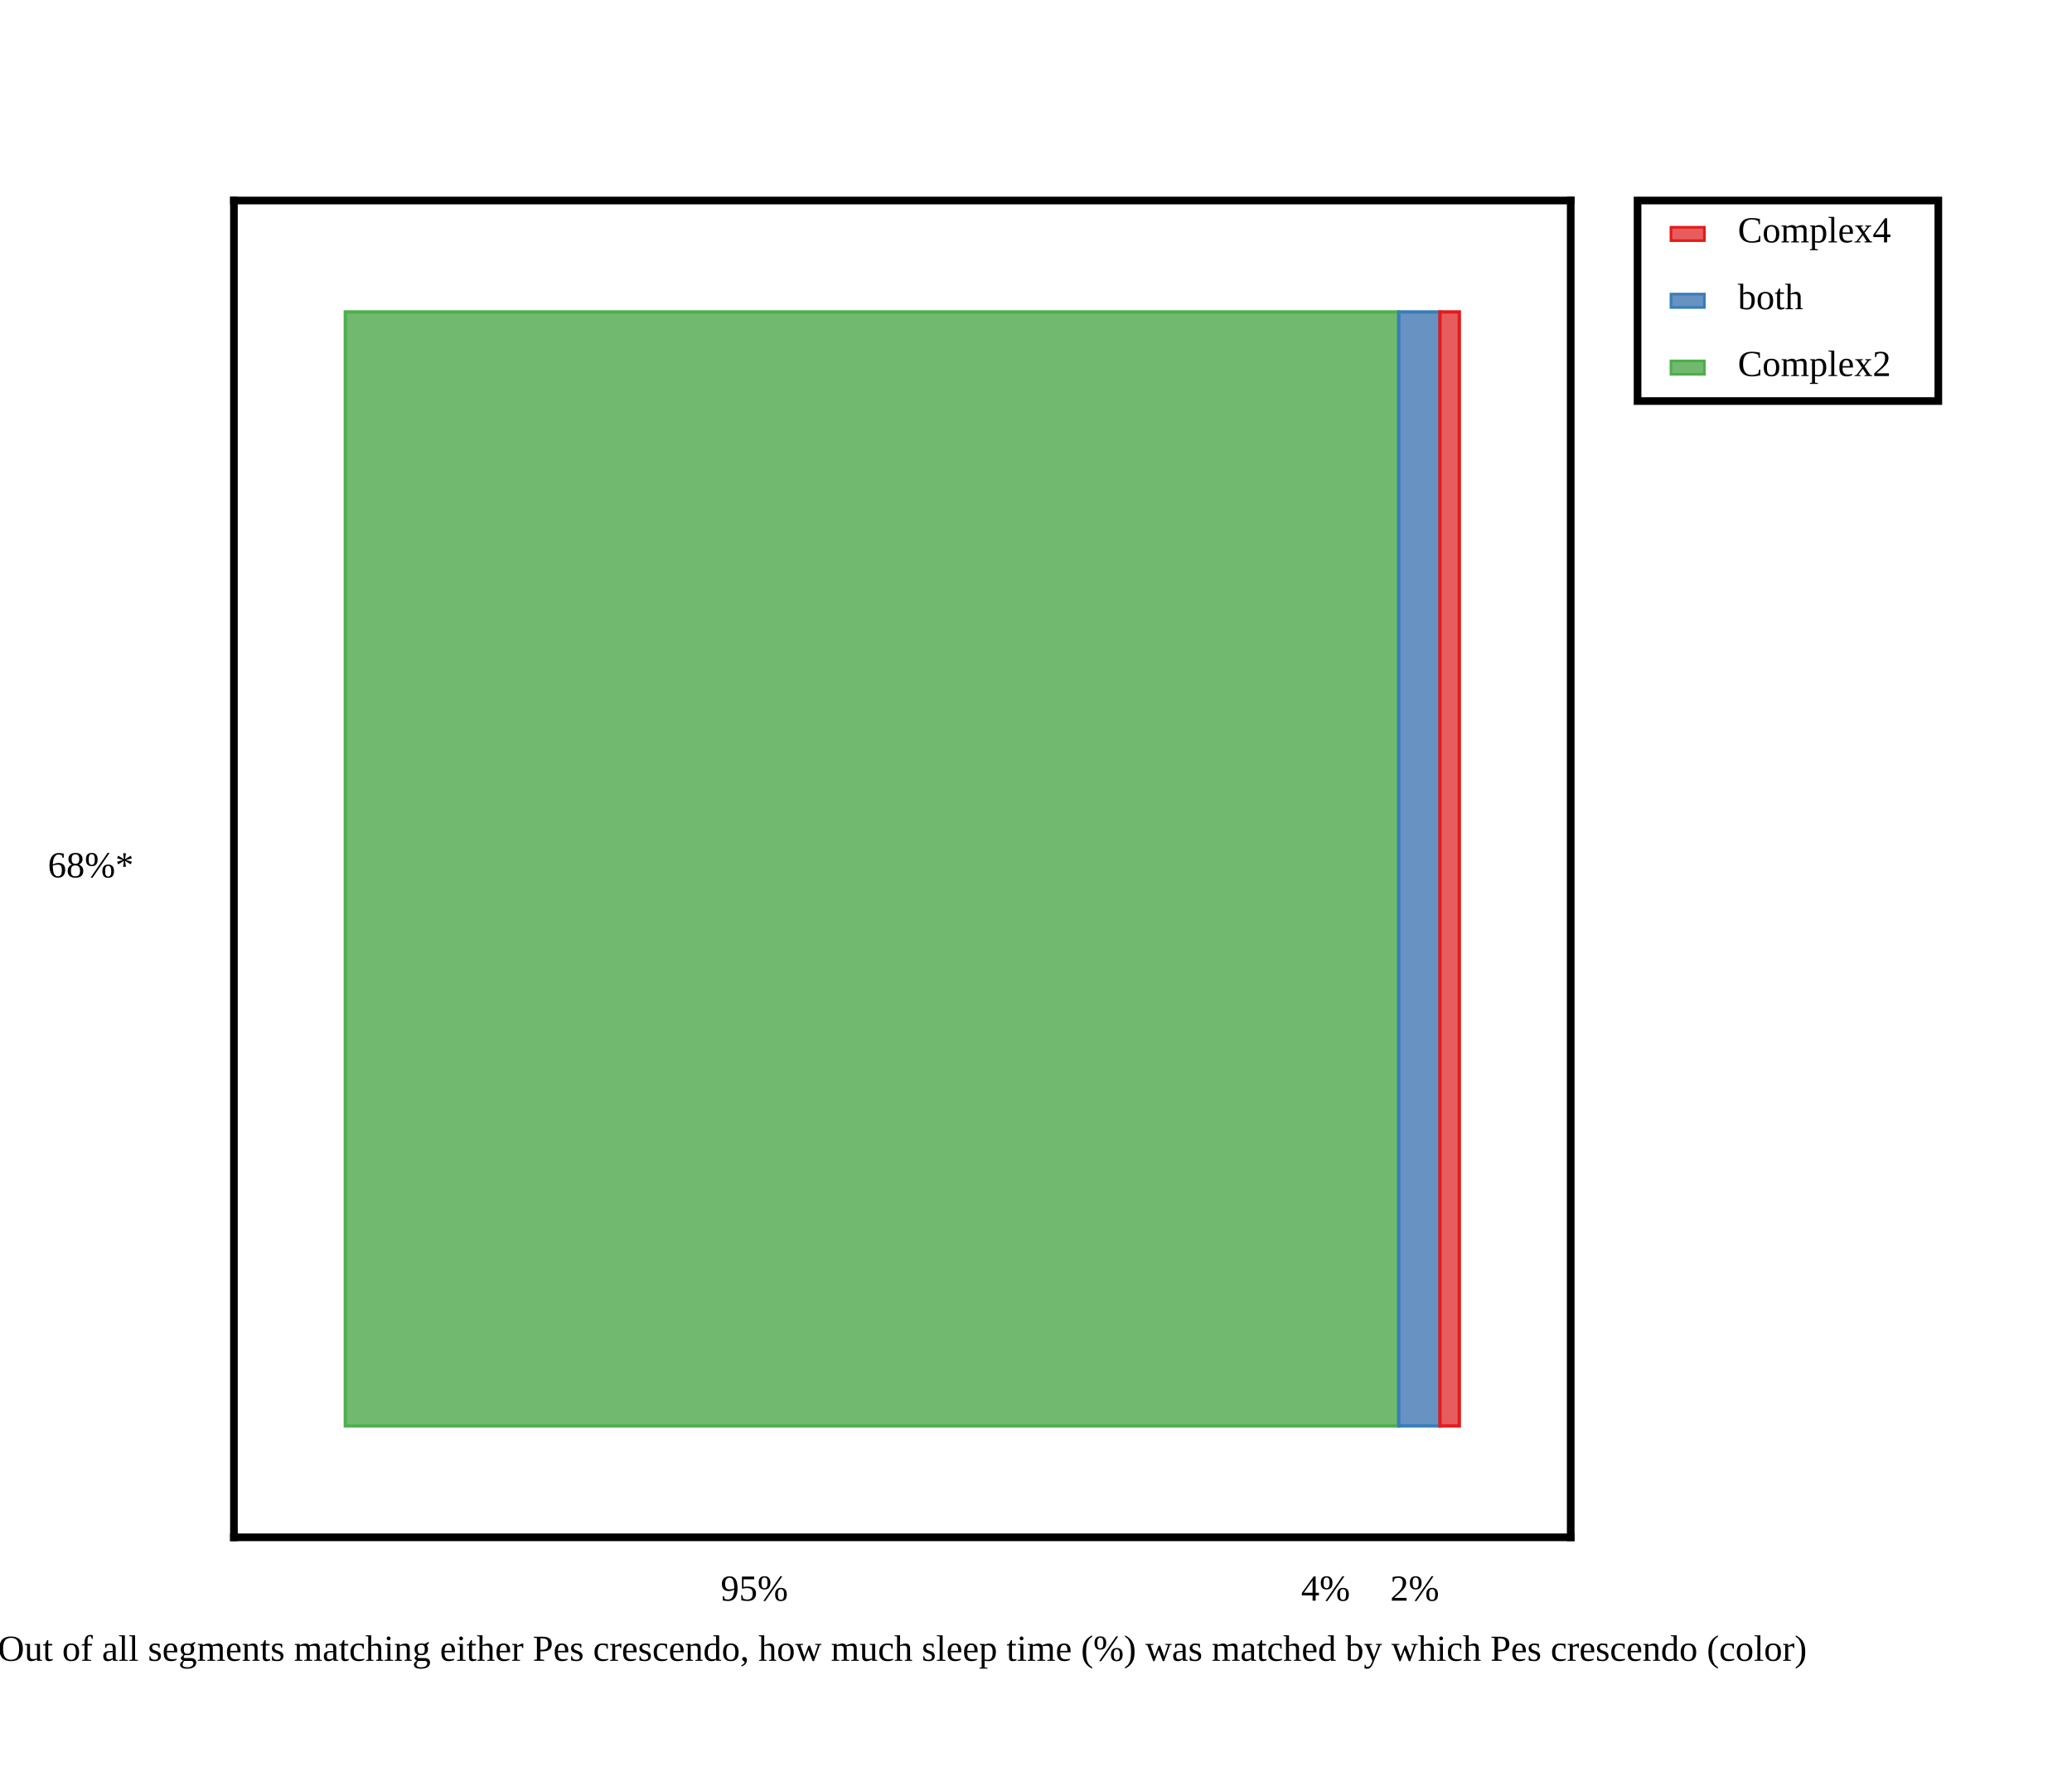
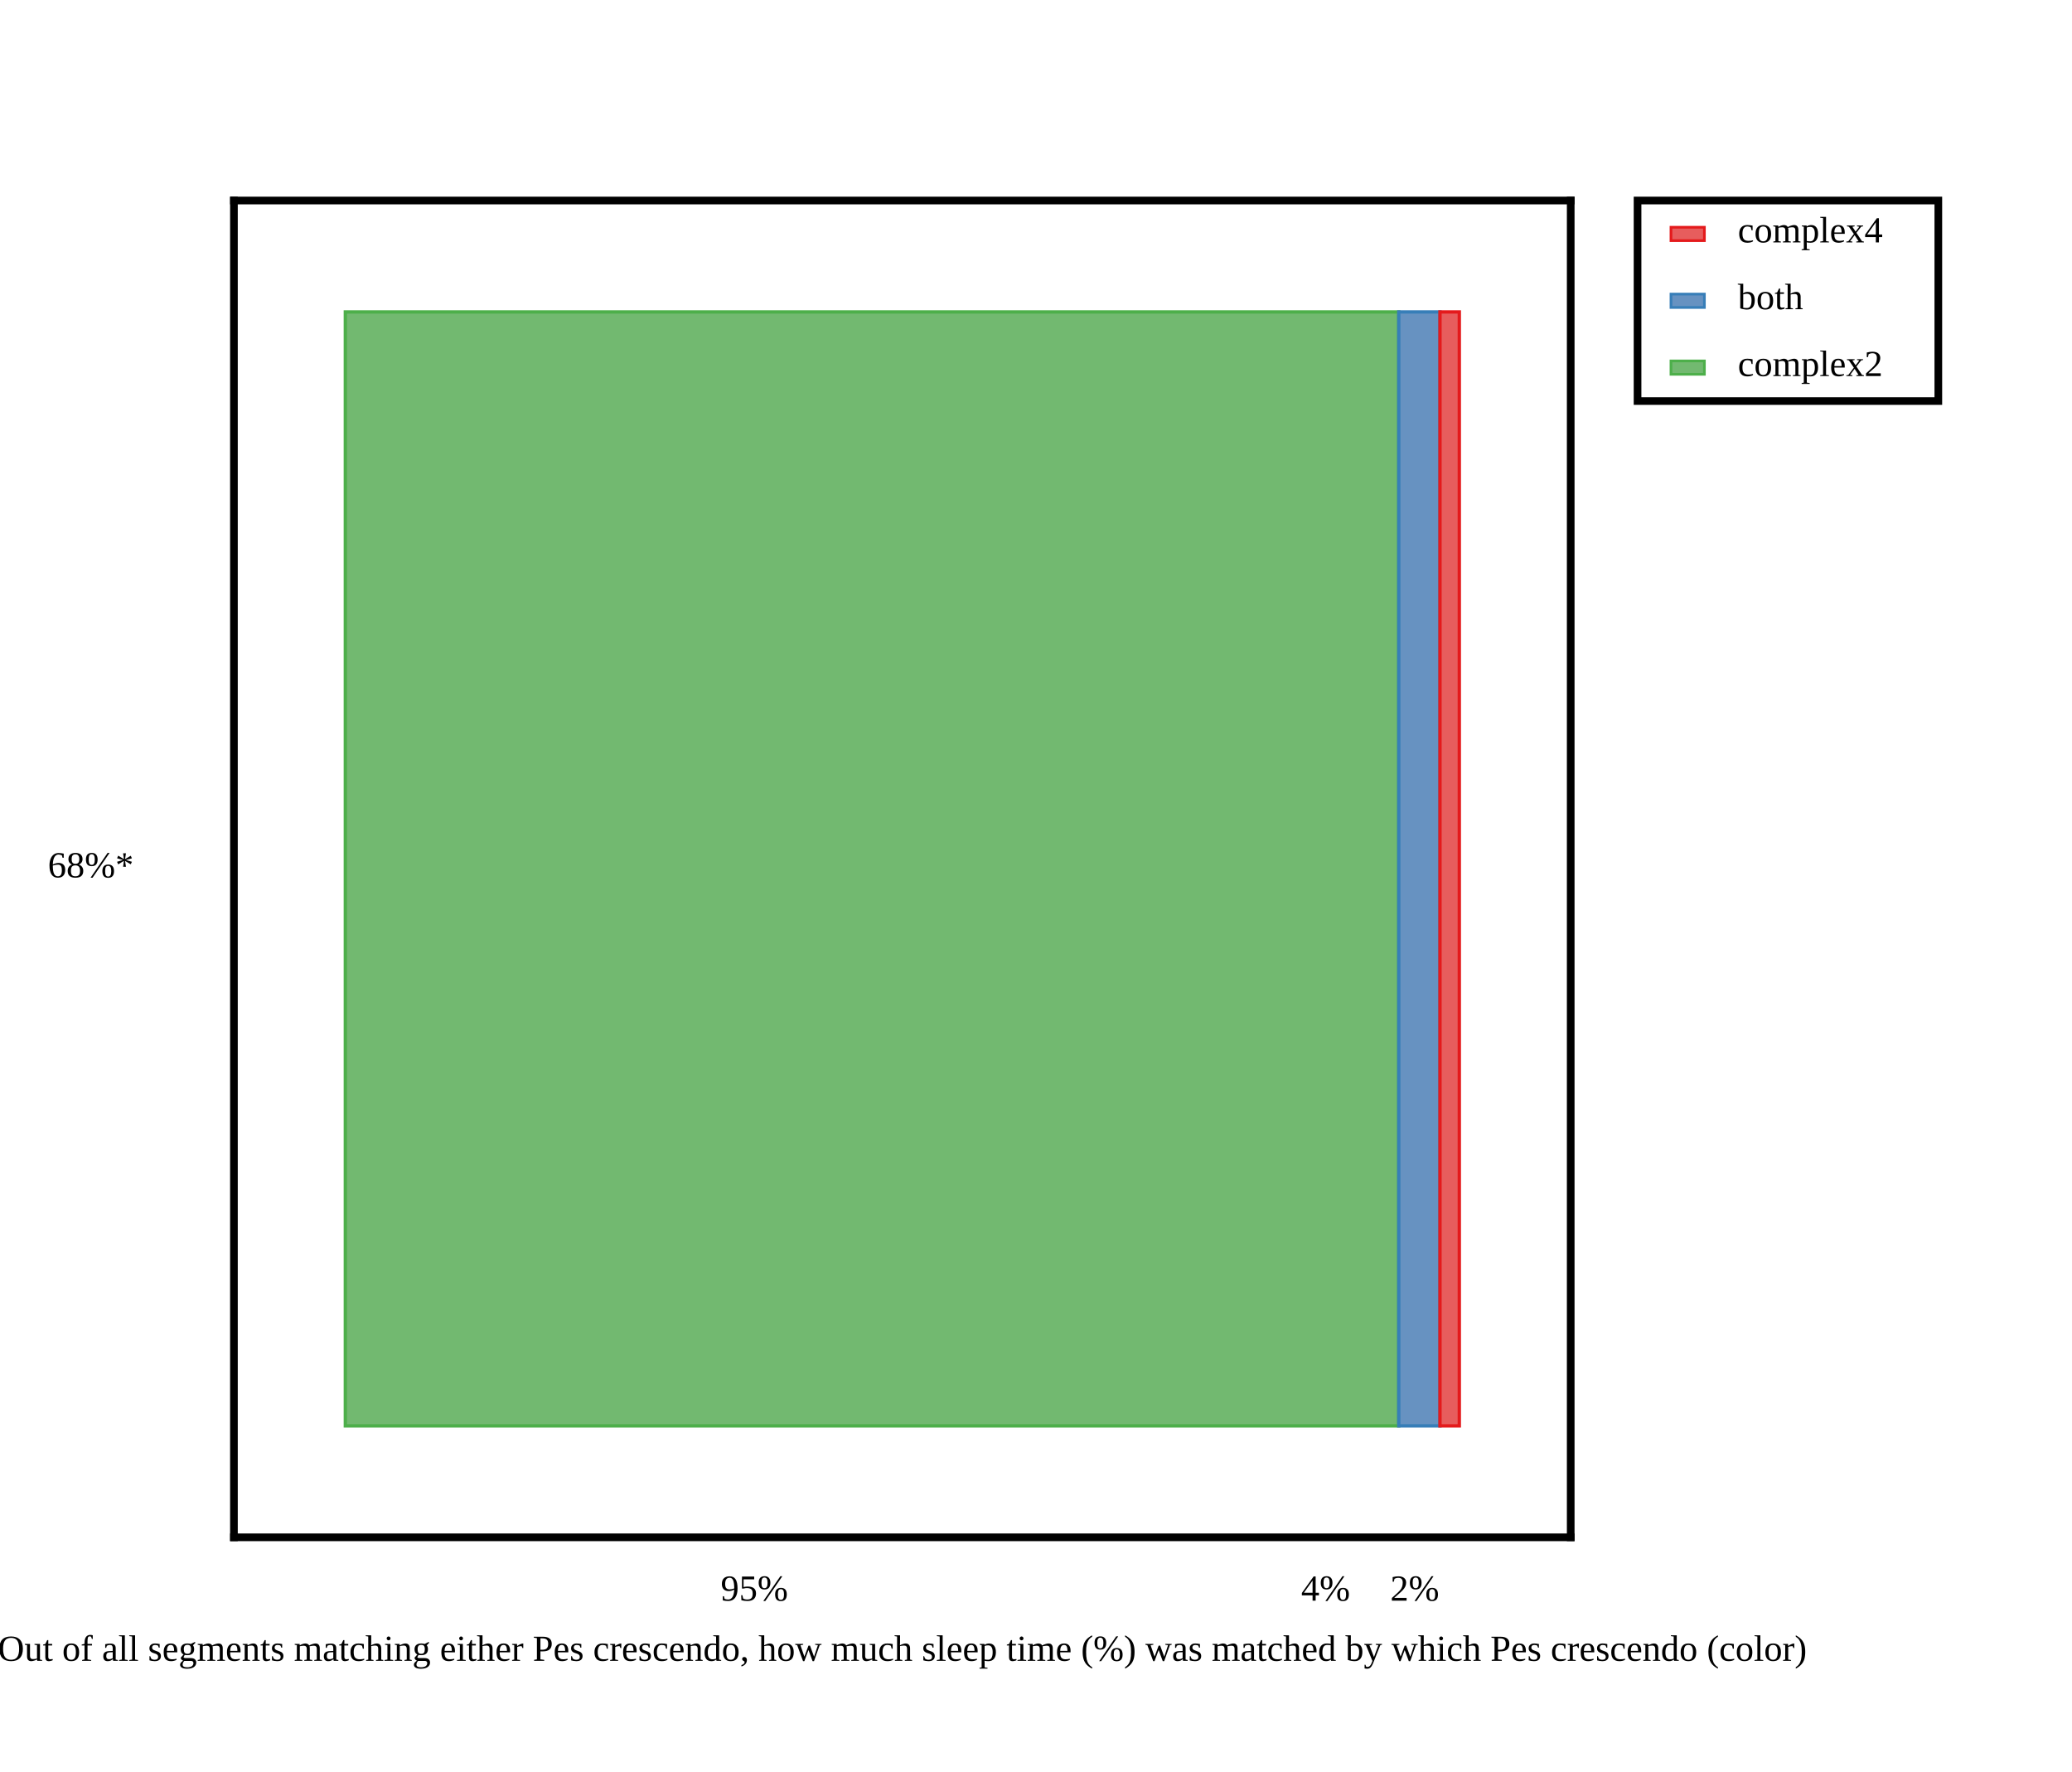
<svg xmlns="http://www.w3.org/2000/svg" height="530" stroke-opacity="1" viewBox="0.0 0.0 620 530.0" font-size="1" width="620" stroke="rgb(0,0,0)" version="1.1">
  <defs />
  <g stroke-linejoin="miter" stroke-opacity="1.0" fill-opacity="0.0" stroke="rgb(0,0,0)" stroke-width="2.293" fill="rgb(0,0,0)" stroke-linecap="square" stroke-miterlimit="10.0">
    <path d="M 70,460 v -400 M 470,460 v -400 " />
  </g>
  <g stroke-linejoin="miter" stroke-opacity="1.0" fill-opacity="1.0" font-size="11.0px" stroke="rgb(0,0,0)" stroke-width="2.293" fill="rgb(0,0,0)" stroke-linecap="butt" stroke-miterlimit="10.0">
    <text dominant-baseline="middle" transform="matrix(1,0,0,1,40,260)" stroke="none" text-anchor="end">68%*</text>
  </g>
  <g stroke-linejoin="miter" stroke-opacity="1.0" fill-opacity="0.0" stroke="rgb(0,0,0)" stroke-width="2.293" fill="rgb(0,0,0)" stroke-linecap="square" stroke-miterlimit="10.0">
    <path d="M 70,460 h 400 M 70,60 h 400 " />
  </g>
  <g stroke-linejoin="miter" stroke-opacity="1.0" fill-opacity="1.0" font-size="11.0px" stroke="rgb(0,0,0)" stroke-width="2.293" fill="rgb(0,0,0)" stroke-linecap="butt" stroke-miterlimit="10.0">
    <text dominant-baseline="text-before-edge" transform="matrix(1,0,0,1,270,490)" stroke="none" text-anchor="middle">Out of all segments matching either Pes crescendo, how much sleep time (%) was matched by which Pes crescendo (color)</text>
  </g>
  <g stroke-linejoin="miter" stroke-opacity="1.0" fill-opacity="1.0" font-size="11.0px" stroke="rgb(0,0,0)" stroke-width="2.293" fill="rgb(0,0,0)" stroke-linecap="butt" stroke-miterlimit="10.0">
    <text dominant-baseline="text-before-edge" transform="matrix(1,0,0,1,423.3333,472)" stroke="none" text-anchor="middle">2%</text>
  </g>
  <g stroke-linejoin="miter" stroke-opacity="1.0" fill-opacity="1.0" font-size="11.0px" stroke="rgb(0,0,0)" stroke-width="2.293" fill="rgb(0,0,0)" stroke-linecap="butt" stroke-miterlimit="10.0">
    <text dominant-baseline="text-before-edge" transform="matrix(1,0,0,1,396.6667,472)" stroke="none" text-anchor="middle">4%</text>
  </g>
  <g stroke-linejoin="miter" stroke-opacity="1.0" fill-opacity="1.0" font-size="11.0px" stroke="rgb(0,0,0)" stroke-width="2.293" fill="rgb(0,0,0)" stroke-linecap="butt" stroke-miterlimit="10.0">
    <text dominant-baseline="text-before-edge" transform="matrix(1,0,0,1,225.7262,472)" stroke="none" text-anchor="middle">95%</text>
  </g>
  <g stroke-linejoin="miter" stroke-opacity="1.0" fill-opacity="1.0" stroke="rgb(77,175,74)" stroke-width="1.0" fill="rgb(114,185,112)" stroke-linecap="butt" stroke-miterlimit="10.0">
    <defs>
-       <clipPath id="ComplexComplexmyClip1">
+       <clipPath id="complexcomplexmyClip1">
        <path d="M 470,460 l -0,-400 h -400 l -0,400 Z" />
      </clipPath>
    </defs>
-     <g clip-path="url(#ComplexComplexmyClip1)">
+     <g clip-path="url(#complexcomplexmyClip1)">
      <path d="M 103.333,426.667 v -333.333 h 315.214 v 333.333 Z" />
    </g>
  </g>
  <g stroke-linejoin="miter" stroke-opacity="1.0" fill-opacity="1.0" stroke="rgb(55,126,184)" stroke-width="1.0" fill="rgb(103,146,193)" stroke-linecap="butt" stroke-miterlimit="10.0">
    <defs>
-       <clipPath id="ComplexComplexmyClip2">
+       <clipPath id="complexcomplexmyClip2">
        <path d="M 470,460 l -0,-400 h -400 l -0,400 Z" />
      </clipPath>
    </defs>
-     <g clip-path="url(#ComplexComplexmyClip2)">
+     <g clip-path="url(#complexcomplexmyClip2)">
      <path d="M 418.548,426.667 v -333.333 h 12.331 v 333.333 Z" />
    </g>
  </g>
  <g stroke-linejoin="miter" stroke-opacity="1.0" fill-opacity="1.0" stroke="rgb(228,26,28)" stroke-width="1.0" fill="rgb(231,93,93)" stroke-linecap="butt" stroke-miterlimit="10.0">
    <defs>
-       <clipPath id="ComplexComplexmyClip3">
+       <clipPath id="complexcomplexmyClip3">
        <path d="M 470,460 l -0,-400 h -400 l -0,400 Z" />
      </clipPath>
    </defs>
-     <g clip-path="url(#ComplexComplexmyClip3)">
+     <g clip-path="url(#complexcomplexmyClip3)">
      <path d="M 430.879,426.667 v -333.333 h 5.788 v 333.333 Z" />
    </g>
  </g>
  <g stroke-linejoin="miter" stroke-opacity="1.0" fill-opacity="1.0" font-size="11.0px" stroke="rgb(0,0,0)" stroke-width="2.293" fill="rgb(0,0,0)" stroke-linecap="butt" stroke-miterlimit="10.0">
    <text dominant-baseline="text-after-edge" transform="matrix(1,0,0,1,270,40)" stroke="none" text-anchor="middle" />
  </g>
  <g stroke-linejoin="miter" stroke-opacity="1.0" fill-opacity="0.0" stroke="rgb(0,0,0)" stroke-width="2.293" fill="rgb(0,0,0)" stroke-linecap="butt" stroke-miterlimit="10.0">
    <path d="M 580,120 l -0,-60 h -90 l -0,60 Z" />
  </g>
  <g stroke-linejoin="miter" stroke-opacity="1.0" fill-opacity="1.0" font-size="11.0px" stroke="rgb(0,0,0)" stroke-width="2.293" fill="rgb(0,0,0)" stroke-linecap="butt" stroke-miterlimit="10.0">
-     <text dominant-baseline="middle" transform="matrix(1,0,0,1,520,110)" stroke="none" text-anchor="start">Complex2</text>
+     <text dominant-baseline="middle" transform="matrix(1,0,0,1,520,110)" stroke="none" text-anchor="start">complex2</text>
  </g>
  <g stroke-linejoin="miter" stroke-opacity="1.0" fill-opacity="1.0" stroke="rgb(77,175,74)" stroke-width="0.8" fill="rgb(114,185,112)" stroke-linecap="butt" stroke-miterlimit="10.0">
    <path d="M 500,108 l 10,0 v 4 l -10,0 Z" />
  </g>
  <g stroke-linejoin="miter" stroke-opacity="1.0" fill-opacity="1.0" font-size="11.0px" stroke="rgb(0,0,0)" stroke-width="2.293" fill="rgb(0,0,0)" stroke-linecap="butt" stroke-miterlimit="10.0">
    <text dominant-baseline="middle" transform="matrix(1,0,0,1,520,90)" stroke="none" text-anchor="start">both</text>
  </g>
  <g stroke-linejoin="miter" stroke-opacity="1.0" fill-opacity="1.0" stroke="rgb(55,126,184)" stroke-width="0.8" fill="rgb(103,146,193)" stroke-linecap="butt" stroke-miterlimit="10.0">
    <path d="M 500,88 l 10,0 v 4 l -10,0 Z" />
  </g>
  <g stroke-linejoin="miter" stroke-opacity="1.0" fill-opacity="1.0" font-size="11.0px" stroke="rgb(0,0,0)" stroke-width="2.293" fill="rgb(0,0,0)" stroke-linecap="butt" stroke-miterlimit="10.0">
-     <text dominant-baseline="middle" transform="matrix(1,0,0,1,520,70)" stroke="none" text-anchor="start">Complex4</text>
+     <text dominant-baseline="middle" transform="matrix(1,0,0,1,520,70)" stroke="none" text-anchor="start">complex4</text>
  </g>
  <g stroke-linejoin="miter" stroke-opacity="1.0" fill-opacity="1.0" stroke="rgb(228,26,28)" stroke-width="0.8" fill="rgb(231,93,93)" stroke-linecap="butt" stroke-miterlimit="10.0">
    <path d="M 500,68 l 10,0 v 4 l -10,0 Z" />
  </g>
</svg>
